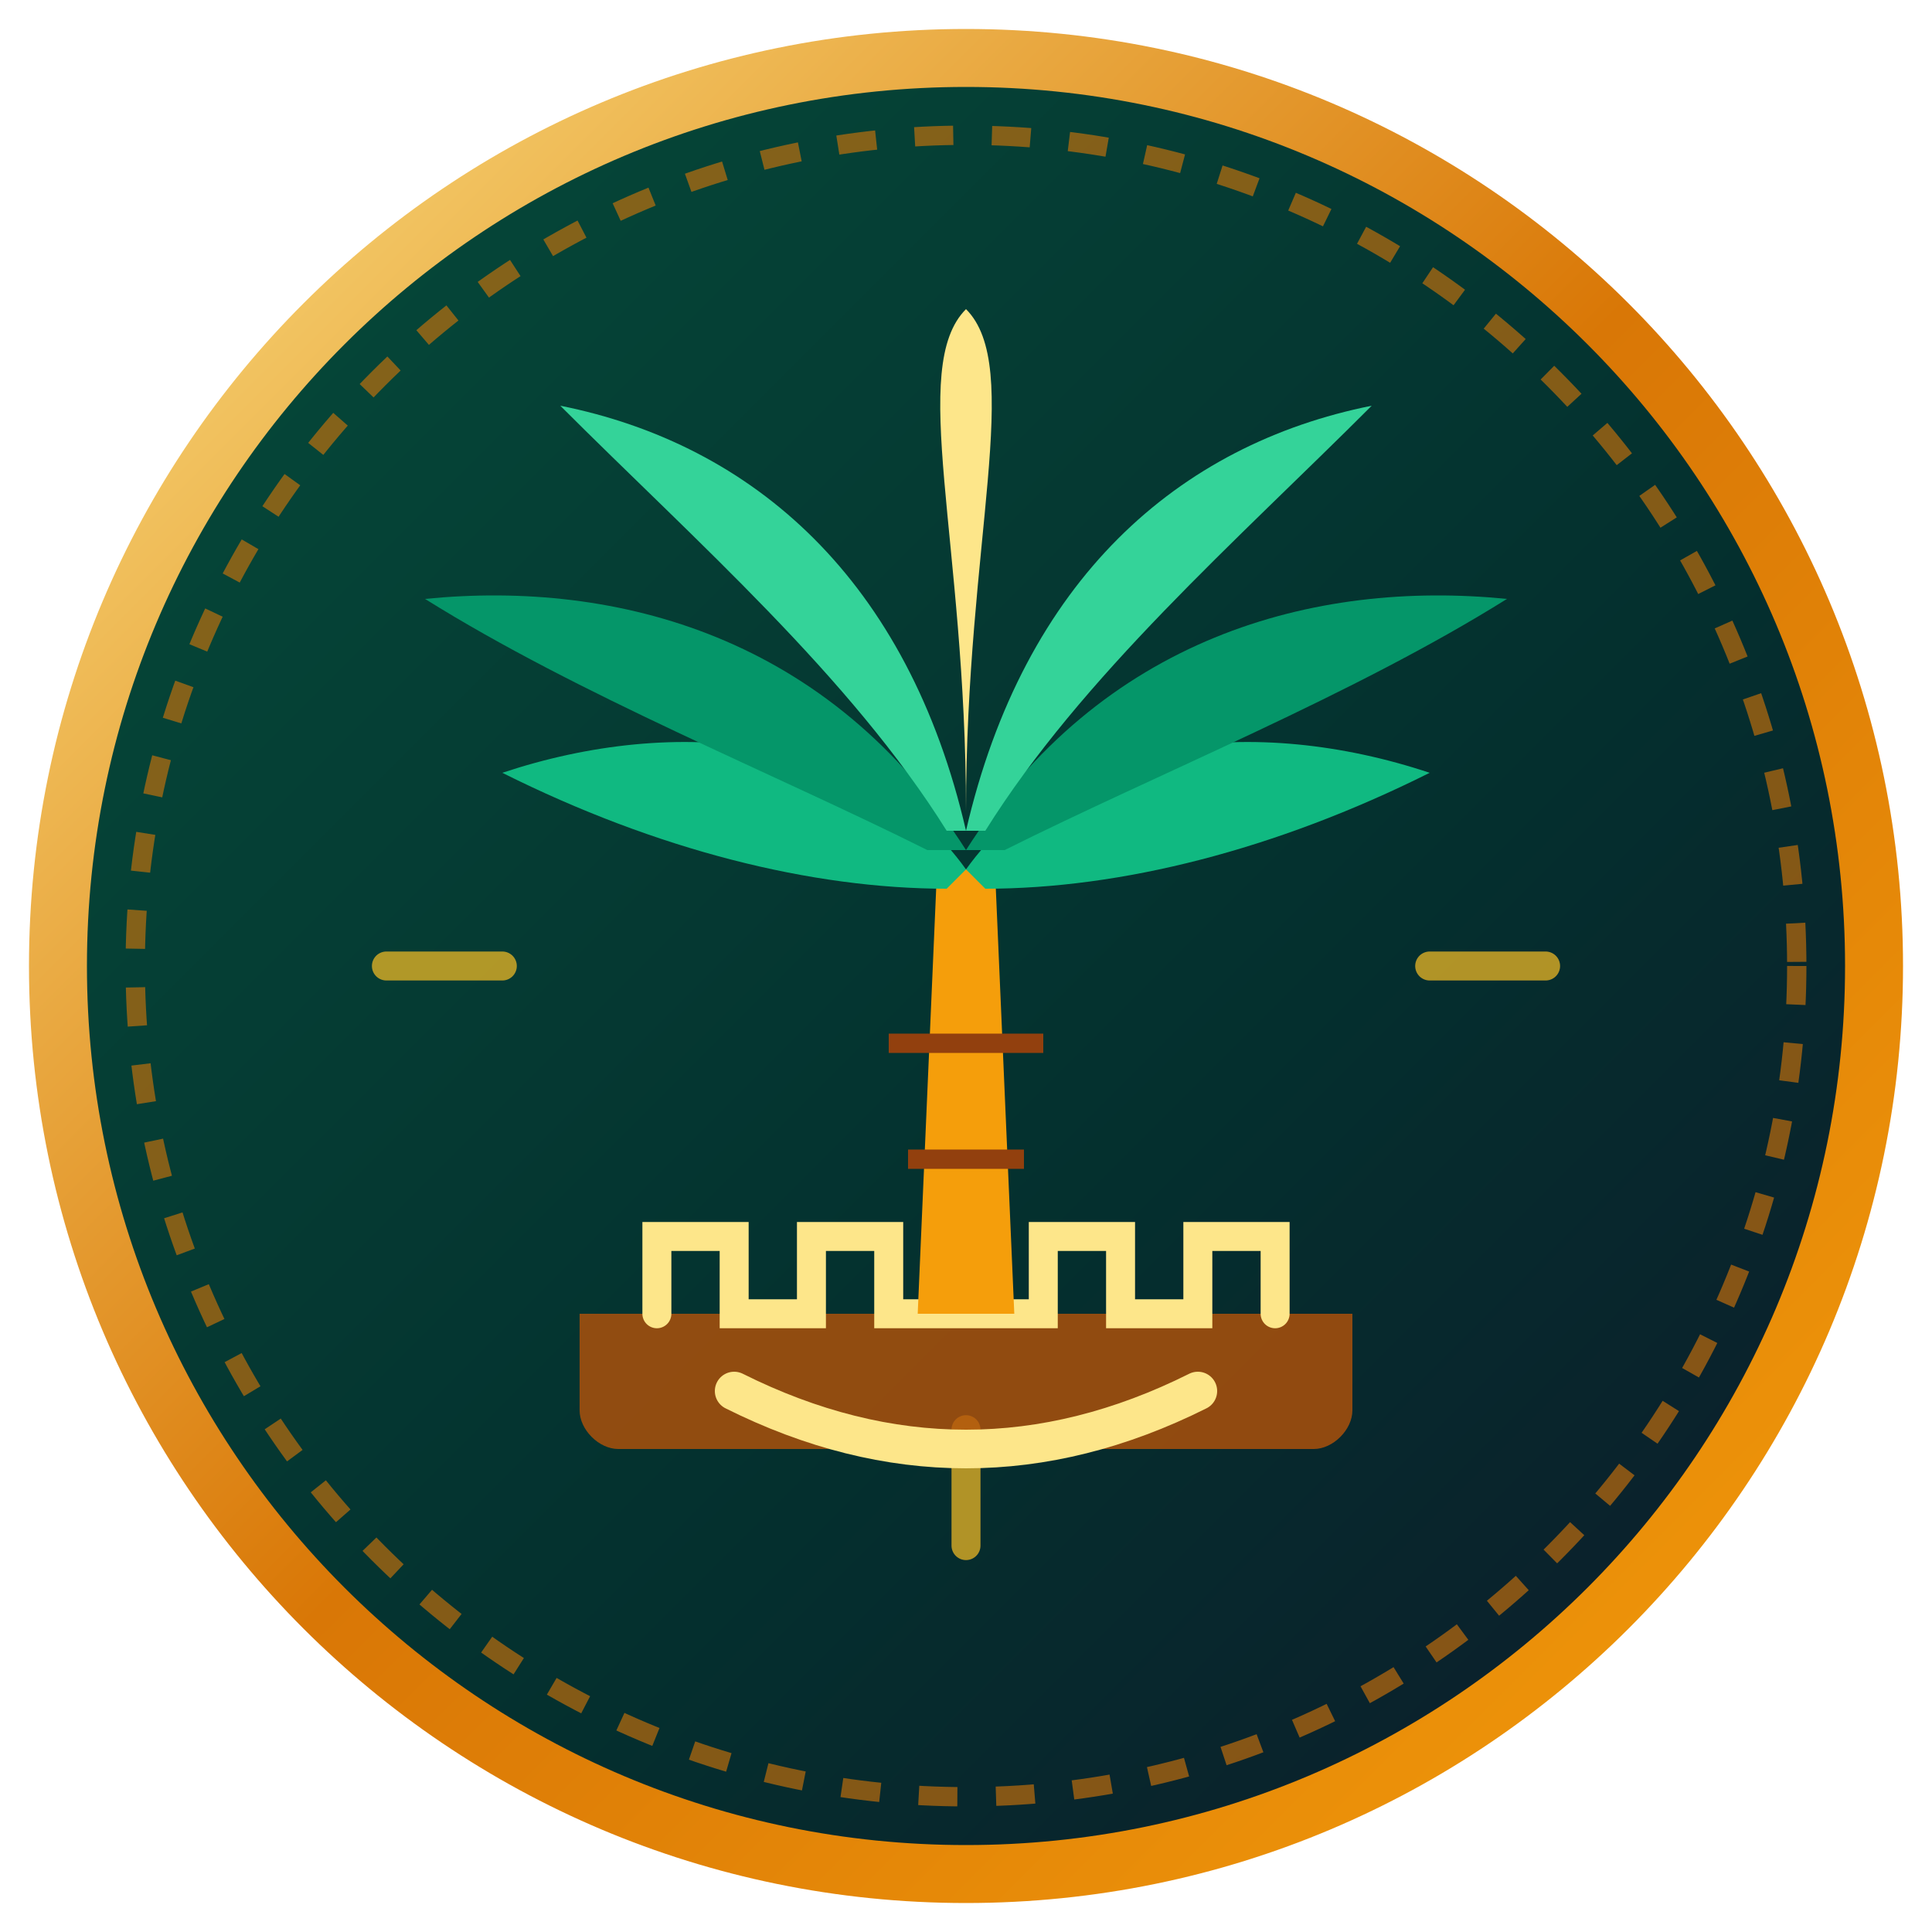
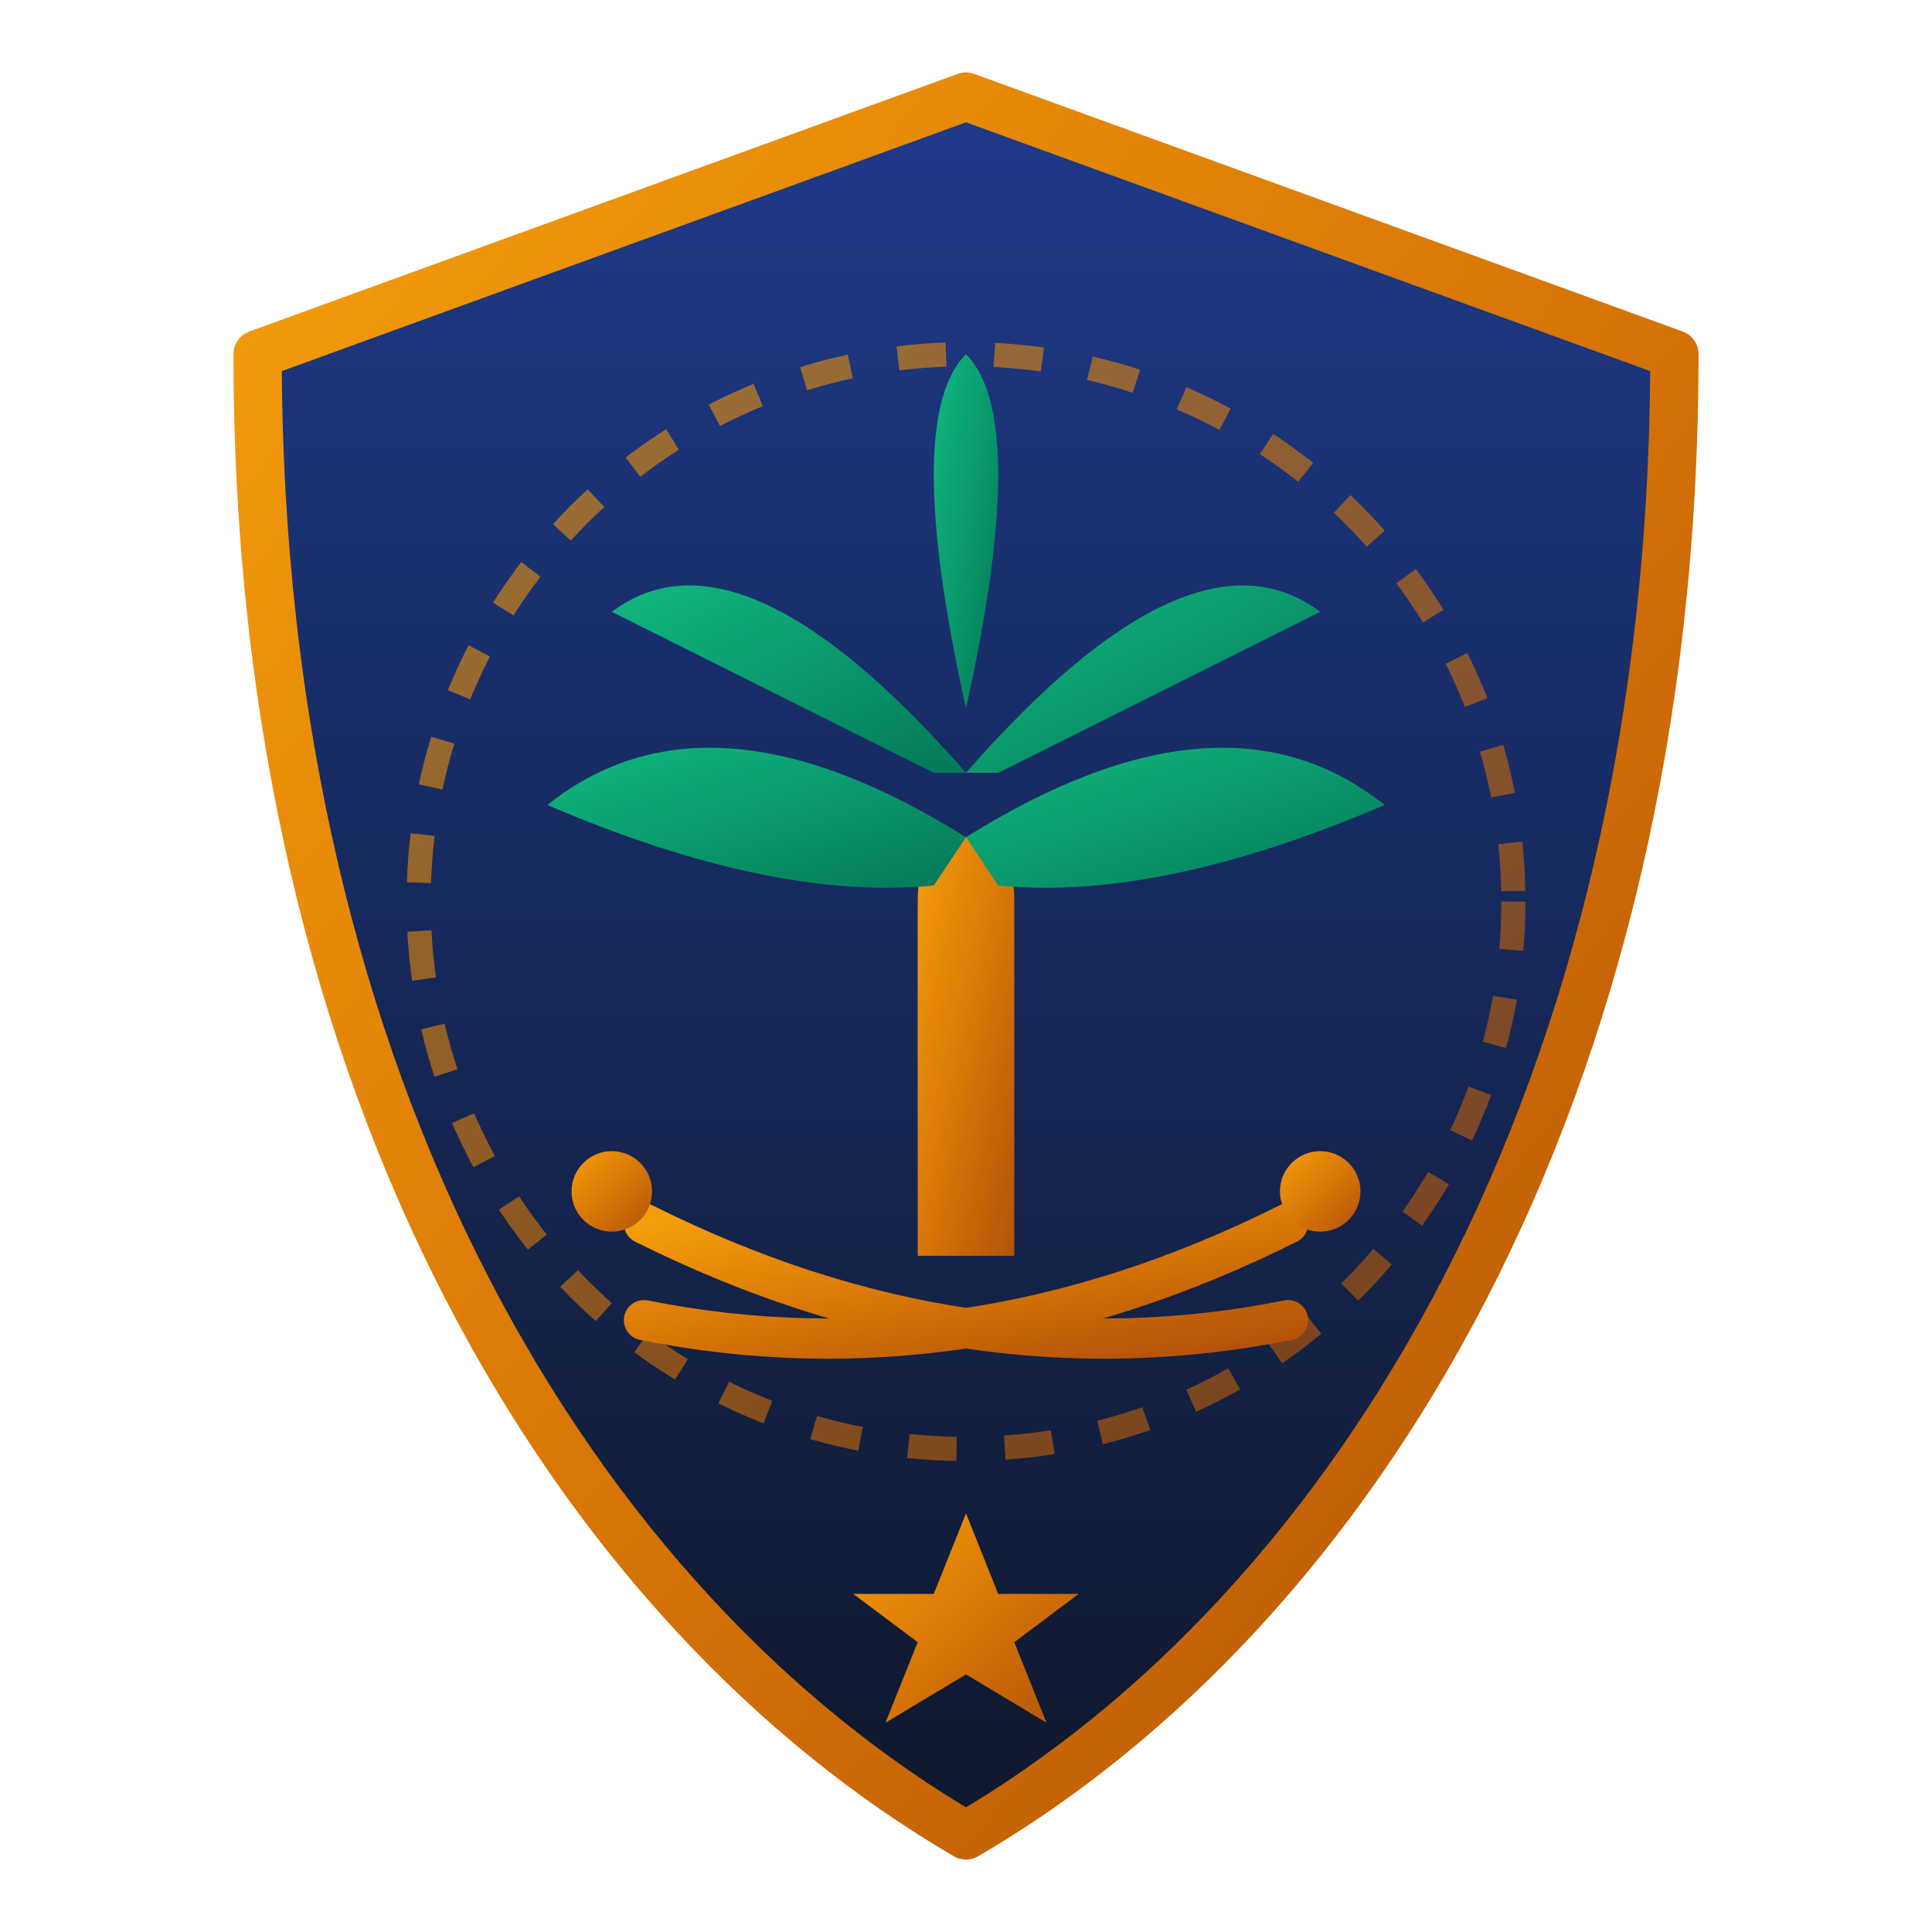
- <svg xmlns="http://www.w3.org/2000/svg" viewBox="0 0 100 100" fill="none">
-   <circle cx="50" cy="50" r="47" fill="url(#ahdaBg)" stroke="url(#goldRing)" stroke-width="3" />
-   <circle cx="50" cy="50" r="43" fill="none" stroke="#D97706" stroke-width="1" stroke-dasharray="2 2" opacity="0.6" />
-   <path d="M50 20L50 26M50 74L50 80M20 50L26 50M74 50L80 50" stroke="#FBBF24" stroke-width="1.5" stroke-linecap="round" opacity="0.7" />
-   <path d="M30 68H70V73C70 74 69 75 68 75H32C31 75 30 74 30 73V68Z" fill="#B45309" opacity="0.8" />
-   <path d="M34 68V64H38V68H42V64H46V68H54V64H58V68H62V64H66V68" stroke="#FDE68A" stroke-width="1.5" stroke-linecap="round" />
-   <path d="M47.5 68L48.5 45H51.5L52.5 68H47.5Z" fill="#F59E0B" />
-   <path d="M46 54H54M47 60H53" stroke="#92400E" stroke-width="1" />
-   <path d="M50 45C45 38 35 37 26 40C34 44 42 46 49 46" fill="#10B981" />
-   <path d="M50 45C55 38 65 37 74 40C66 44 58 46 51 46" fill="#10B981" />
-   <path d="M50 44C43 33 32 30 22 31C30 36 40 40 48 44" fill="#059669" />
-   <path d="M50 44C57 33 68 30 78 31C70 36 60 40 52 44" fill="#059669" />
-   <path d="M50 43C47 30 39 23 29 21C36 28 44 35 49 43" fill="#34D399" />
-   <path d="M50 43C53 30 61 23 71 21C64 28 56 35 51 43" fill="#34D399" />
-   <path d="M50 42C50 28 47 19 50 16C53 19 50 28 50 42" fill="#FDE68A" />
-   <path d="M38 72Q50 78 62 72" stroke="#FDE68A" stroke-width="2" stroke-linecap="round" />
+ <svg xmlns="http://www.w3.org/2000/svg" viewBox="0 0 120 120" fill="none">
  <defs>
-     <linearGradient id="ahdaBg" x1="0" y1="0" x2="100" y2="100" gradientUnits="userSpaceOnUse">
-       <stop stop-color="#064E3B" />
-       <stop offset="0.6" stop-color="#042F2E" />
-       <stop offset="1" stop-color="#0F172A" />
+     <linearGradient id="ahdaGold" x1="0%" y1="0%" x2="100%" y2="100%">
+       <stop offset="0%" stop-color="#F59E0B" />
+       <stop offset="50%" stop-color="#D97706" />
+       <stop offset="100%" stop-color="#B45309" />
    </linearGradient>
-     <linearGradient id="goldRing" x1="0" y1="0" x2="100" y2="100" gradientUnits="userSpaceOnUse">
-       <stop stop-color="#FDE68A" />
-       <stop offset="0.5" stop-color="#D97706" />
-       <stop offset="1" stop-color="#F59E0B" />
+     <linearGradient id="ahdaGreen" x1="0%" y1="0%" x2="100%" y2="100%">
+       <stop offset="0%" stop-color="#10B981" />
+       <stop offset="100%" stop-color="#047857" />
+     </linearGradient>
+     <linearGradient id="ahdaShield" x1="0%" y1="0%" x2="0%" y2="100%">
+       <stop offset="0%" stop-color="#1E3A8A" />
+       <stop offset="100%" stop-color="#0F172A" />
    </linearGradient>
  </defs>
+   <path d="M60 6 L104 22 C104 68 84 100 60 114 C36 100 16 68 16 22 Z" fill="url(#ahdaShield)" stroke="url(#ahdaGold)" stroke-width="3" stroke-linejoin="round" />
+   <circle cx="60" cy="56" r="34" stroke="url(#ahdaGold)" stroke-width="1.5" stroke-dasharray="3 3" opacity="0.6" />
+   <path d="M57 78 L57 56 Q57 52 60 52 Q63 52 63 56 L63 78 Z" fill="url(#ahdaGold)" />
+   <path d="M60 52 Q44 42 34 50 Q48 56 58 55 Z" fill="url(#ahdaGreen)" />
+   <path d="M60 52 Q76 42 86 50 Q72 56 62 55 Z" fill="url(#ahdaGreen)" />
+   <path d="M60 48 Q46 32 38 38 Q50 44 58 48 Z" fill="url(#ahdaGreen)" />
+   <path d="M60 48 Q74 32 82 38 Q70 44 62 48 Z" fill="url(#ahdaGreen)" />
+   <path d="M60 44 Q56 26 60 22 Q64 26 60 44 Z" fill="url(#ahdaGreen)" />
+   <path d="M40 76 Q60 86 80 82" stroke="url(#ahdaGold)" stroke-width="2.5" stroke-linecap="round" />
+   <path d="M80 76 Q60 86 40 82" stroke="url(#ahdaGold)" stroke-width="2.5" stroke-linecap="round" />
+   <circle cx="38" cy="74" r="2.5" fill="url(#ahdaGold)" />
+   <circle cx="82" cy="74" r="2.5" fill="url(#ahdaGold)" />
+   <polygon points="60,94 62,99 67,99 63,102 65,107 60,104 55,107 57,102 53,99 58,99" fill="url(#ahdaGold)" />
</svg>
